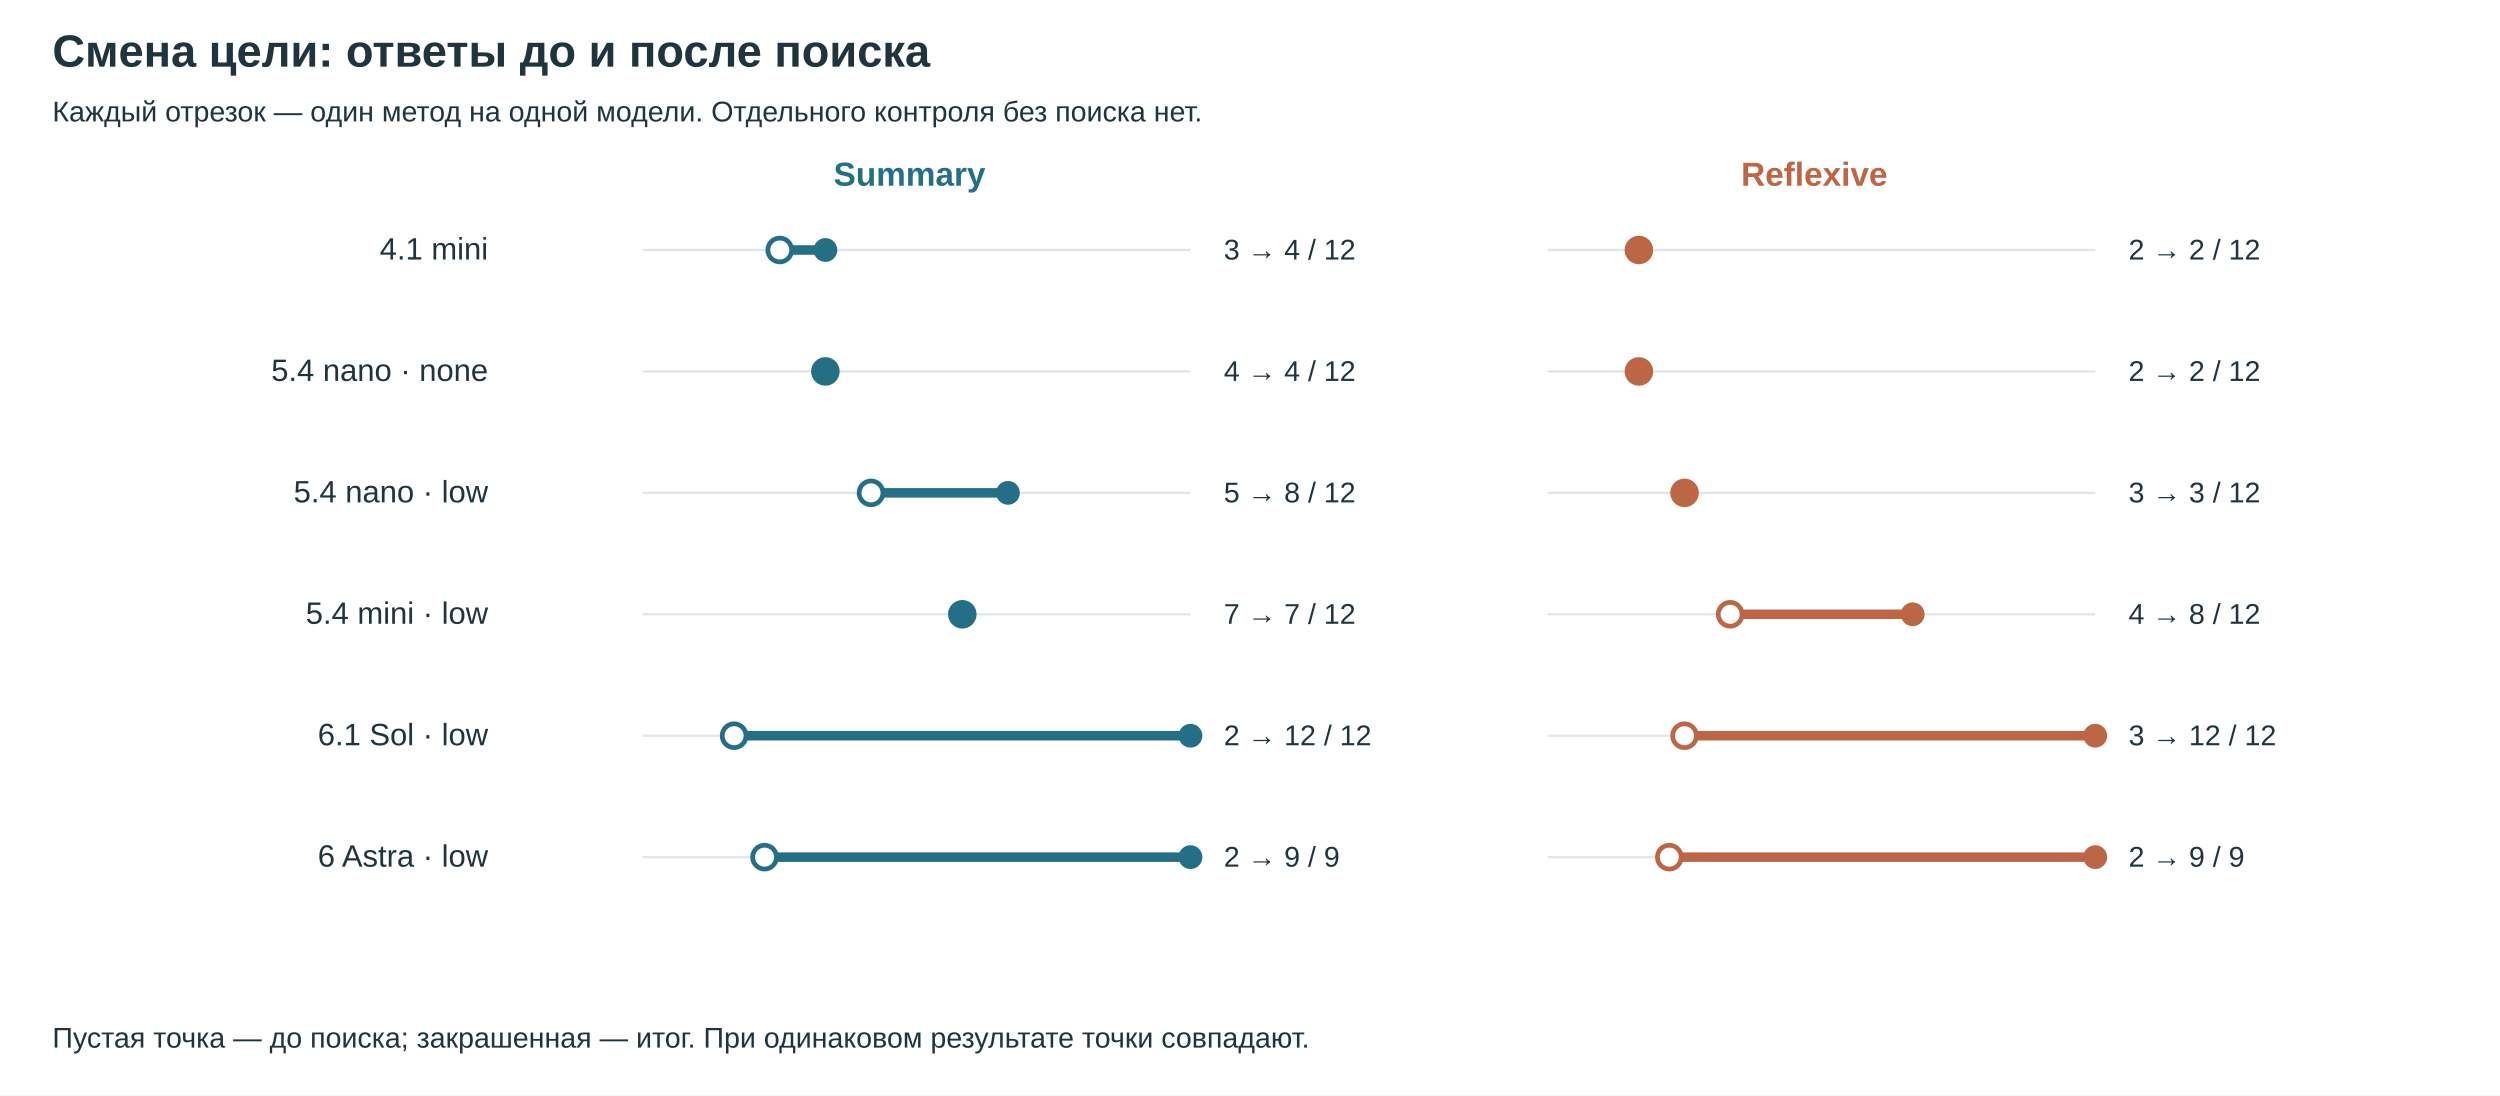
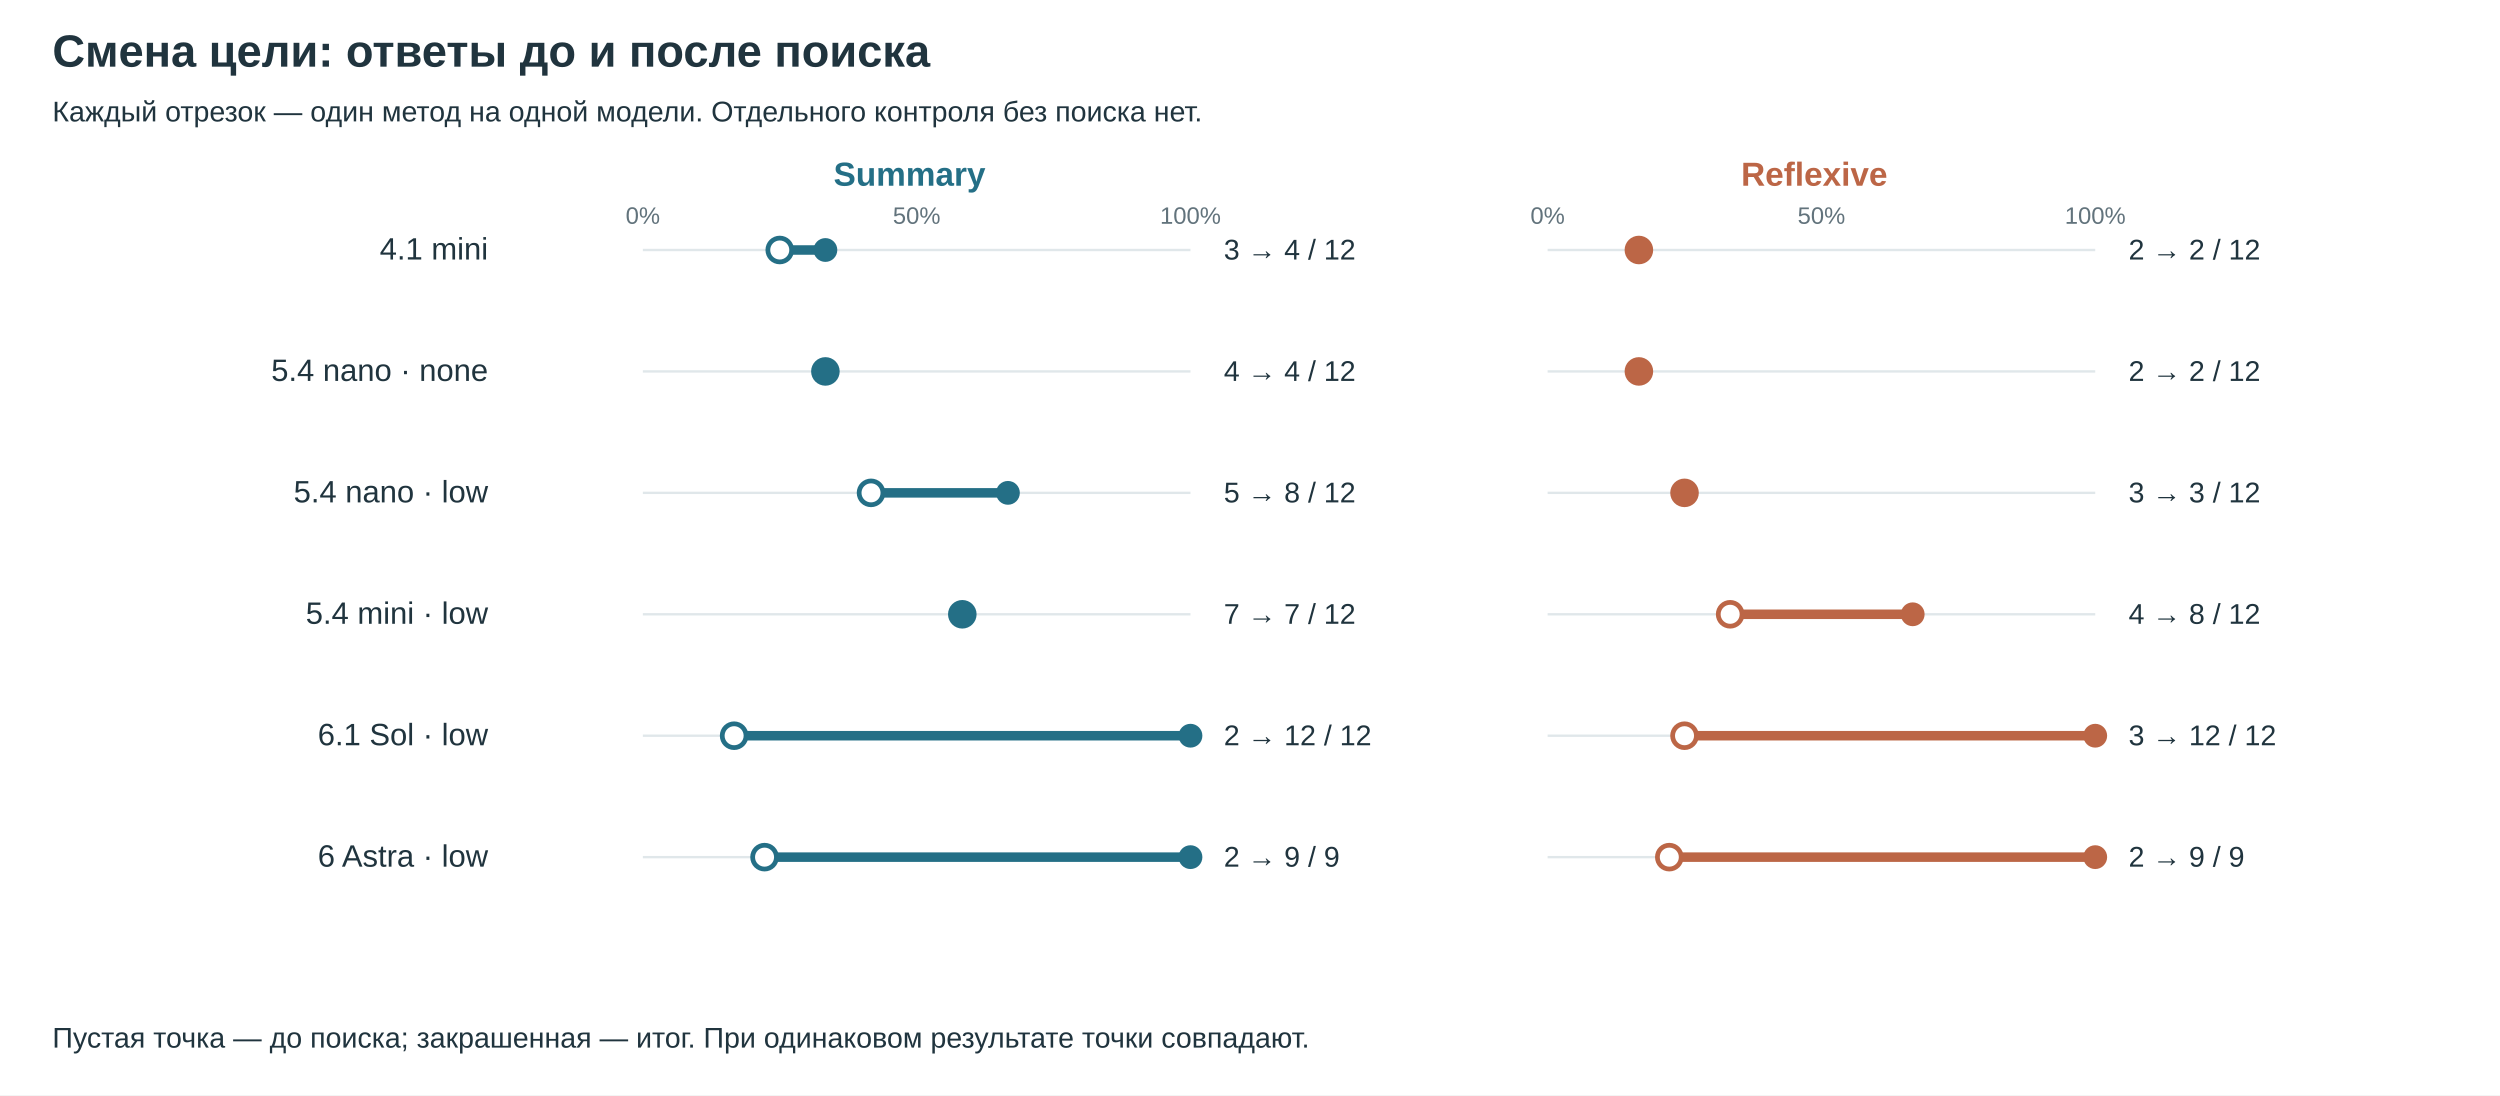
<svg xmlns="http://www.w3.org/2000/svg" width="1050" height="460" viewBox="0 0 1050 460" role="img" aria-label="Ответы до и после поиска при смене цели">
  <rect width="100%" height="100%" fill="white" />
  <g font-family="Arial, DejaVu Sans, sans-serif" fill="#20343e">
    <text x="22" y="28" font-size="19" text-anchor="start" font-weight="bold">Смена цели: ответы до и после поиска</text>
    <text x="22" y="51" font-size="12" text-anchor="start">Каждый отрезок — один метод на одной модели. Отдельного контроля без поиска нет.</text>
    <text x="205" y="109" font-size="13" text-anchor="end">4.1 mini</text>
    <line x1="270" y1="105" x2="500" y2="105" stroke="#e0e7ea" />
    <line x1="327.5" y1="105" x2="346.667" y2="105" stroke="#246f86" stroke-width="4" />
    <circle cx="327.5" cy="105" r="5" fill="white" stroke="#246f86" stroke-width="2" />
    <circle cx="346.667" cy="105" r="5" fill="#246f86" />
    <text x="514" y="109" font-size="12" text-anchor="start">3 → 4 / 12</text>
    <line x1="650" y1="105" x2="880" y2="105" stroke="#e0e7ea" />
    <line x1="688.333" y1="105" x2="688.333" y2="105" stroke="#bc6646" stroke-width="4" />
    <circle cx="688.333" cy="105" r="5" fill="white" stroke="#bc6646" stroke-width="2" />
    <circle cx="688.333" cy="105" r="5" fill="#bc6646" />
    <text x="894" y="109" font-size="12" text-anchor="start">2 → 2 / 12</text>
    <text x="205" y="160" font-size="13" text-anchor="end">5.4 nano · none</text>
    <line x1="270" y1="156" x2="500" y2="156" stroke="#e0e7ea" />
    <line x1="346.667" y1="156" x2="346.667" y2="156" stroke="#246f86" stroke-width="4" />
    <circle cx="346.667" cy="156" r="5" fill="white" stroke="#246f86" stroke-width="2" />
    <circle cx="346.667" cy="156" r="5" fill="#246f86" />
    <text x="514" y="160" font-size="12" text-anchor="start">4 → 4 / 12</text>
    <line x1="650" y1="156" x2="880" y2="156" stroke="#e0e7ea" />
    <line x1="688.333" y1="156" x2="688.333" y2="156" stroke="#bc6646" stroke-width="4" />
    <circle cx="688.333" cy="156" r="5" fill="white" stroke="#bc6646" stroke-width="2" />
    <circle cx="688.333" cy="156" r="5" fill="#bc6646" />
    <text x="894" y="160" font-size="12" text-anchor="start">2 → 2 / 12</text>
    <text x="205" y="211" font-size="13" text-anchor="end">5.4 nano · low</text>
    <line x1="270" y1="207" x2="500" y2="207" stroke="#e0e7ea" />
    <line x1="365.833" y1="207" x2="423.333" y2="207" stroke="#246f86" stroke-width="4" />
    <circle cx="365.833" cy="207" r="5" fill="white" stroke="#246f86" stroke-width="2" />
    <circle cx="423.333" cy="207" r="5" fill="#246f86" />
    <text x="514" y="211" font-size="12" text-anchor="start">5 → 8 / 12</text>
    <line x1="650" y1="207" x2="880" y2="207" stroke="#e0e7ea" />
    <line x1="707.5" y1="207" x2="707.5" y2="207" stroke="#bc6646" stroke-width="4" />
    <circle cx="707.5" cy="207" r="5" fill="white" stroke="#bc6646" stroke-width="2" />
    <circle cx="707.5" cy="207" r="5" fill="#bc6646" />
    <text x="894" y="211" font-size="12" text-anchor="start">3 → 3 / 12</text>
    <text x="205" y="262" font-size="13" text-anchor="end">5.4 mini · low</text>
    <line x1="270" y1="258" x2="500" y2="258" stroke="#e0e7ea" />
    <line x1="404.167" y1="258" x2="404.167" y2="258" stroke="#246f86" stroke-width="4" />
    <circle cx="404.167" cy="258" r="5" fill="white" stroke="#246f86" stroke-width="2" />
    <circle cx="404.167" cy="258" r="5" fill="#246f86" />
    <text x="514" y="262" font-size="12" text-anchor="start">7 → 7 / 12</text>
    <line x1="650" y1="258" x2="880" y2="258" stroke="#e0e7ea" />
    <line x1="726.667" y1="258" x2="803.333" y2="258" stroke="#bc6646" stroke-width="4" />
    <circle cx="726.667" cy="258" r="5" fill="white" stroke="#bc6646" stroke-width="2" />
    <circle cx="803.333" cy="258" r="5" fill="#bc6646" />
    <text x="894" y="262" font-size="12" text-anchor="start">4 → 8 / 12</text>
    <text x="205" y="313" font-size="13" text-anchor="end">6.1 Sol · low</text>
    <line x1="270" y1="309" x2="500" y2="309" stroke="#e0e7ea" />
    <line x1="308.333" y1="309" x2="500.0" y2="309" stroke="#246f86" stroke-width="4" />
    <circle cx="308.333" cy="309" r="5" fill="white" stroke="#246f86" stroke-width="2" />
    <circle cx="500.0" cy="309" r="5" fill="#246f86" />
    <text x="514" y="313" font-size="12" text-anchor="start">2 → 12 / 12</text>
    <line x1="650" y1="309" x2="880" y2="309" stroke="#e0e7ea" />
    <line x1="707.5" y1="309" x2="880.0" y2="309" stroke="#bc6646" stroke-width="4" />
    <circle cx="707.5" cy="309" r="5" fill="white" stroke="#bc6646" stroke-width="2" />
    <circle cx="880.0" cy="309" r="5" fill="#bc6646" />
    <text x="894" y="313" font-size="12" text-anchor="start">3 → 12 / 12</text>
    <text x="205" y="364" font-size="13" text-anchor="end">6 Astra · low</text>
    <line x1="270" y1="360" x2="500" y2="360" stroke="#e0e7ea" />
    <line x1="321.111" y1="360" x2="500.0" y2="360" stroke="#246f86" stroke-width="4" />
    <circle cx="321.111" cy="360" r="5" fill="white" stroke="#246f86" stroke-width="2" />
    <circle cx="500.0" cy="360" r="5" fill="#246f86" />
    <text x="514" y="364" font-size="12" text-anchor="start">2 → 9 / 9</text>
    <line x1="650" y1="360" x2="880" y2="360" stroke="#e0e7ea" />
    <line x1="701.111" y1="360" x2="880.0" y2="360" stroke="#bc6646" stroke-width="4" />
    <circle cx="701.111" cy="360" r="5" fill="white" stroke="#bc6646" stroke-width="2" />
    <circle cx="880.0" cy="360" r="5" fill="#bc6646" />
    <text x="894" y="364" font-size="12" text-anchor="start">2 → 9 / 9</text>
    <text x="382" y="78" font-size="14" text-anchor="middle" fill="#246f86" font-weight="bold">Summary</text>
    <text x="762" y="78" font-size="14" text-anchor="middle" fill="#bc6646" font-weight="bold">Reflexive</text>
    <text x="22" y="440" font-size="12" text-anchor="start">Пустая точка — до поиска; закрашенная — итог. При одинаковом результате точки совпадают.</text>
+     <text x="270" y="94" font-size="10" text-anchor="middle" fill="#62737c">0%</text>
+     <text x="385.0" y="94" font-size="10" text-anchor="middle" fill="#62737c">50%</text>
+     <text x="500" y="94" font-size="10" text-anchor="middle" fill="#62737c">100%</text>
+     <text x="650" y="94" font-size="10" text-anchor="middle" fill="#62737c">0%</text>
+     <text x="765.0" y="94" font-size="10" text-anchor="middle" fill="#62737c">50%</text>
+     <text x="880" y="94" font-size="10" text-anchor="middle" fill="#62737c">100%</text>
  </g>
</svg>
